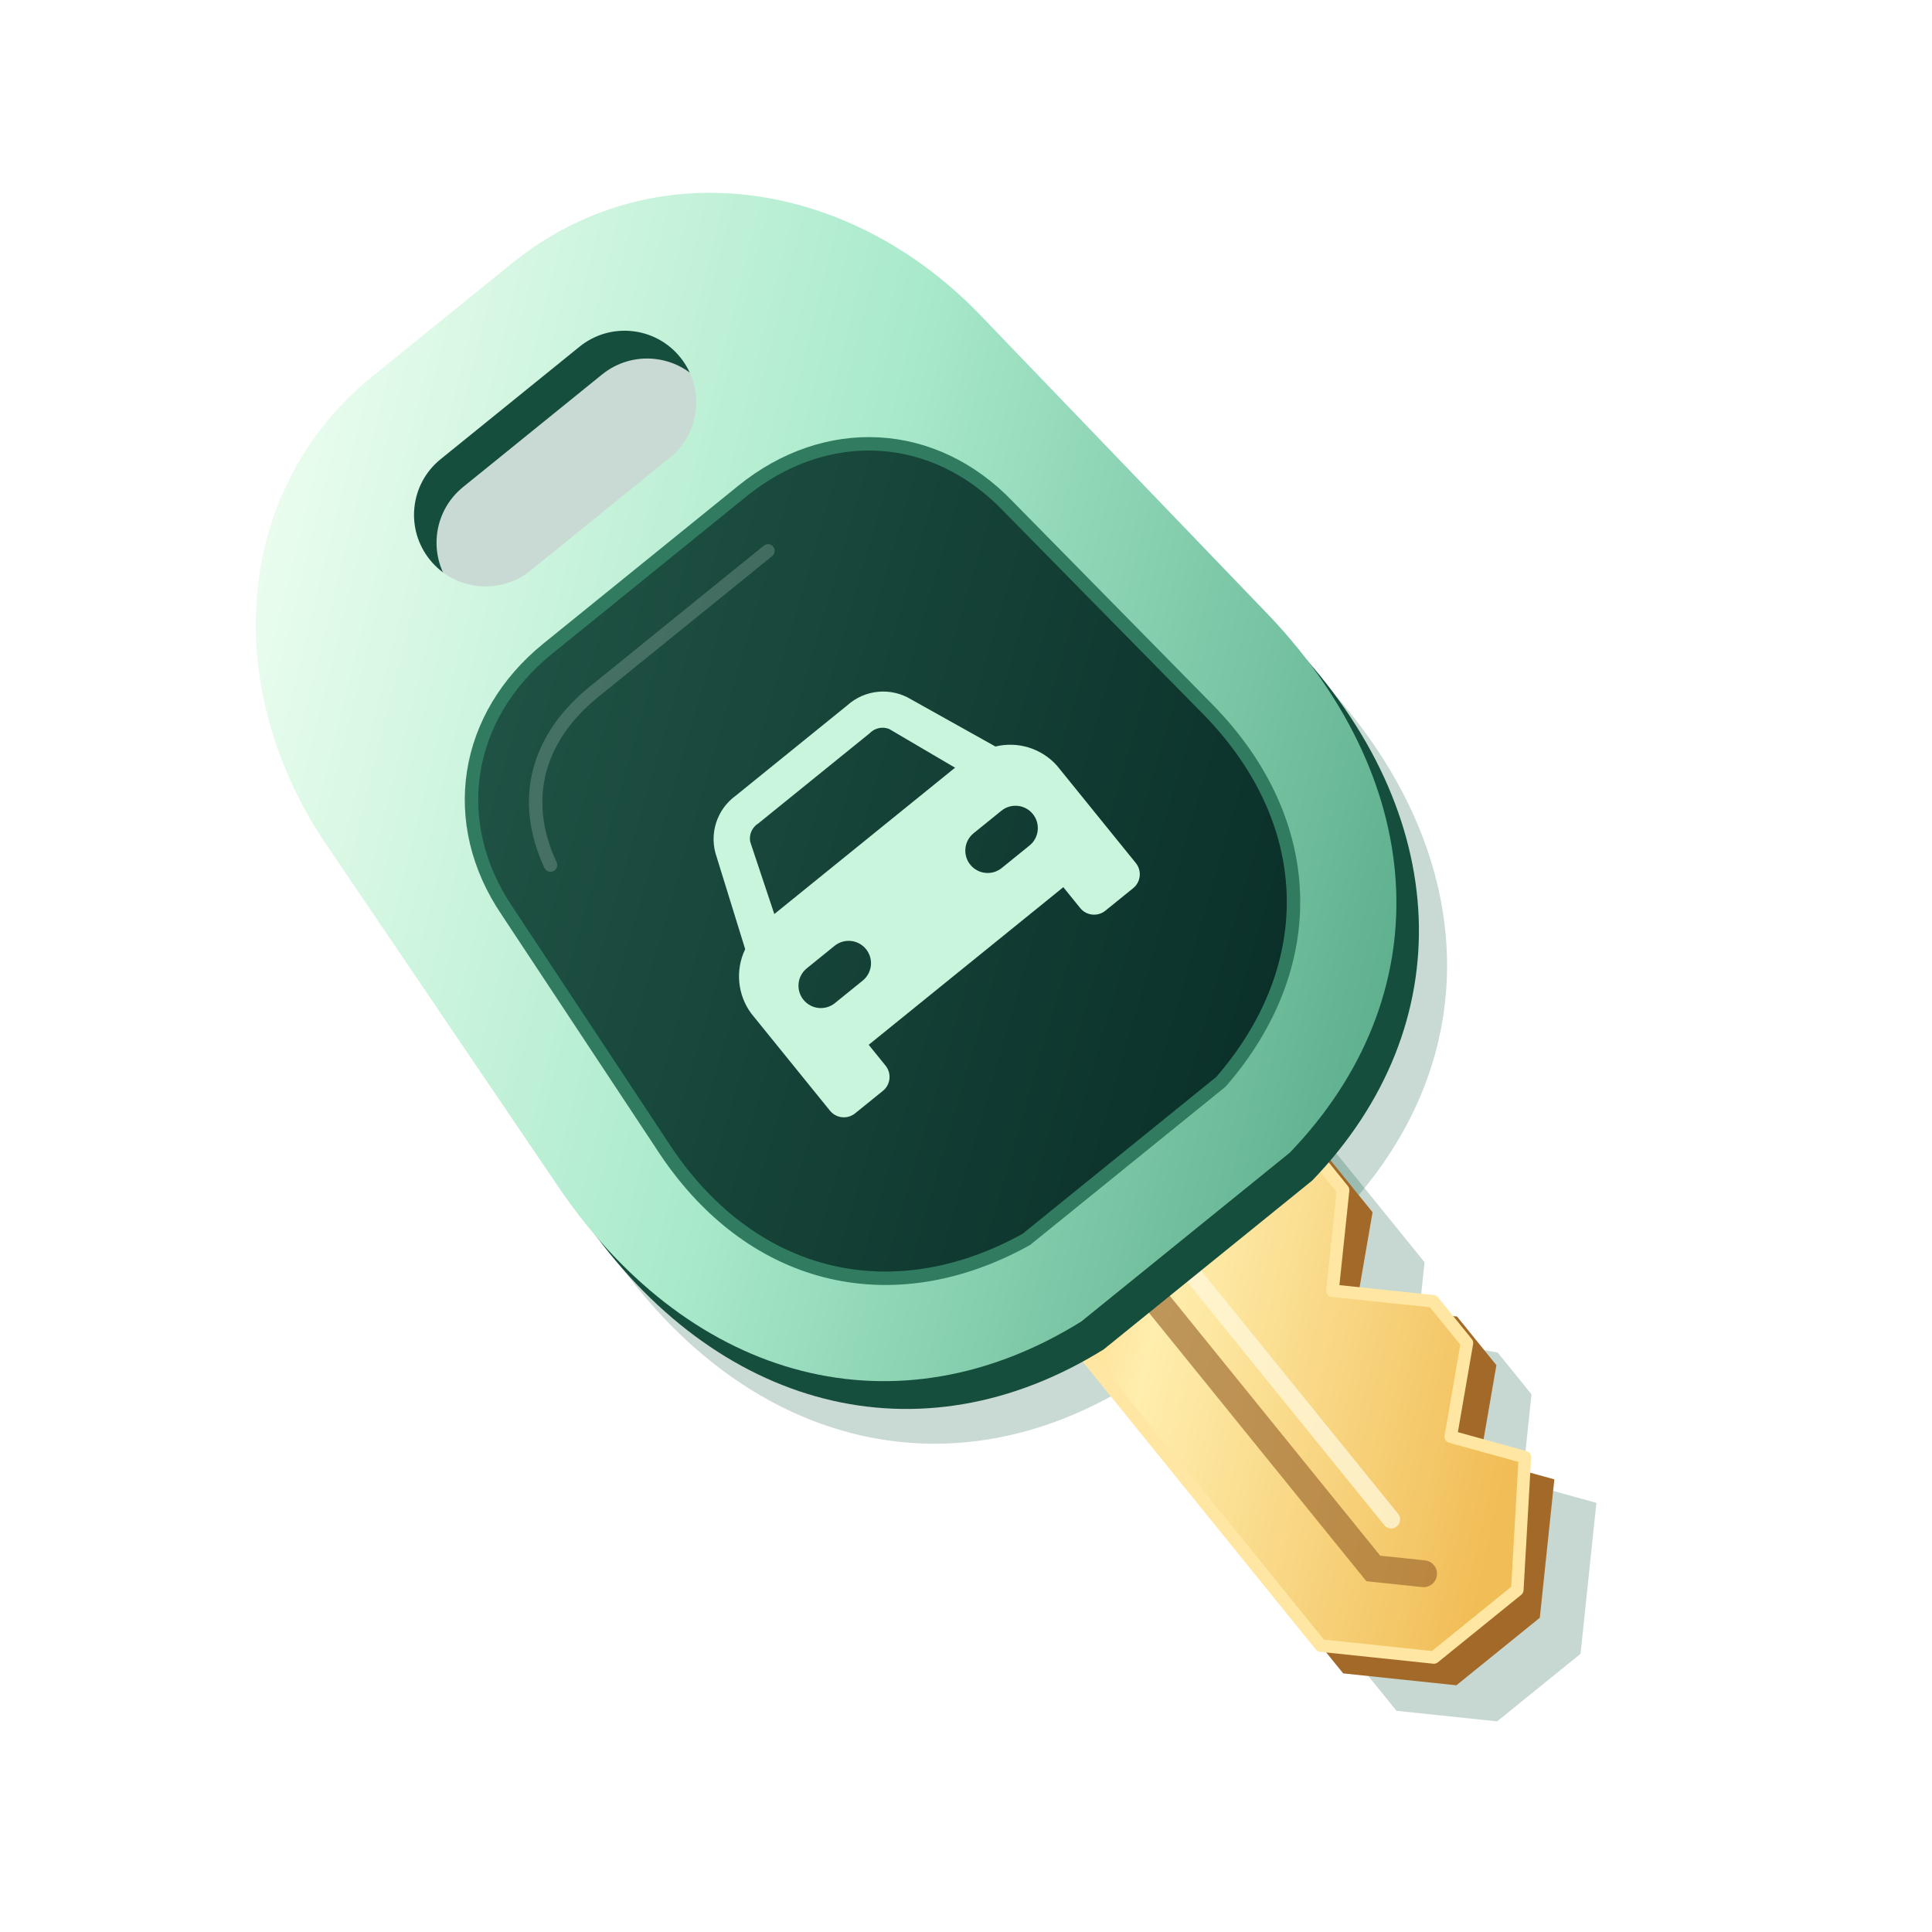
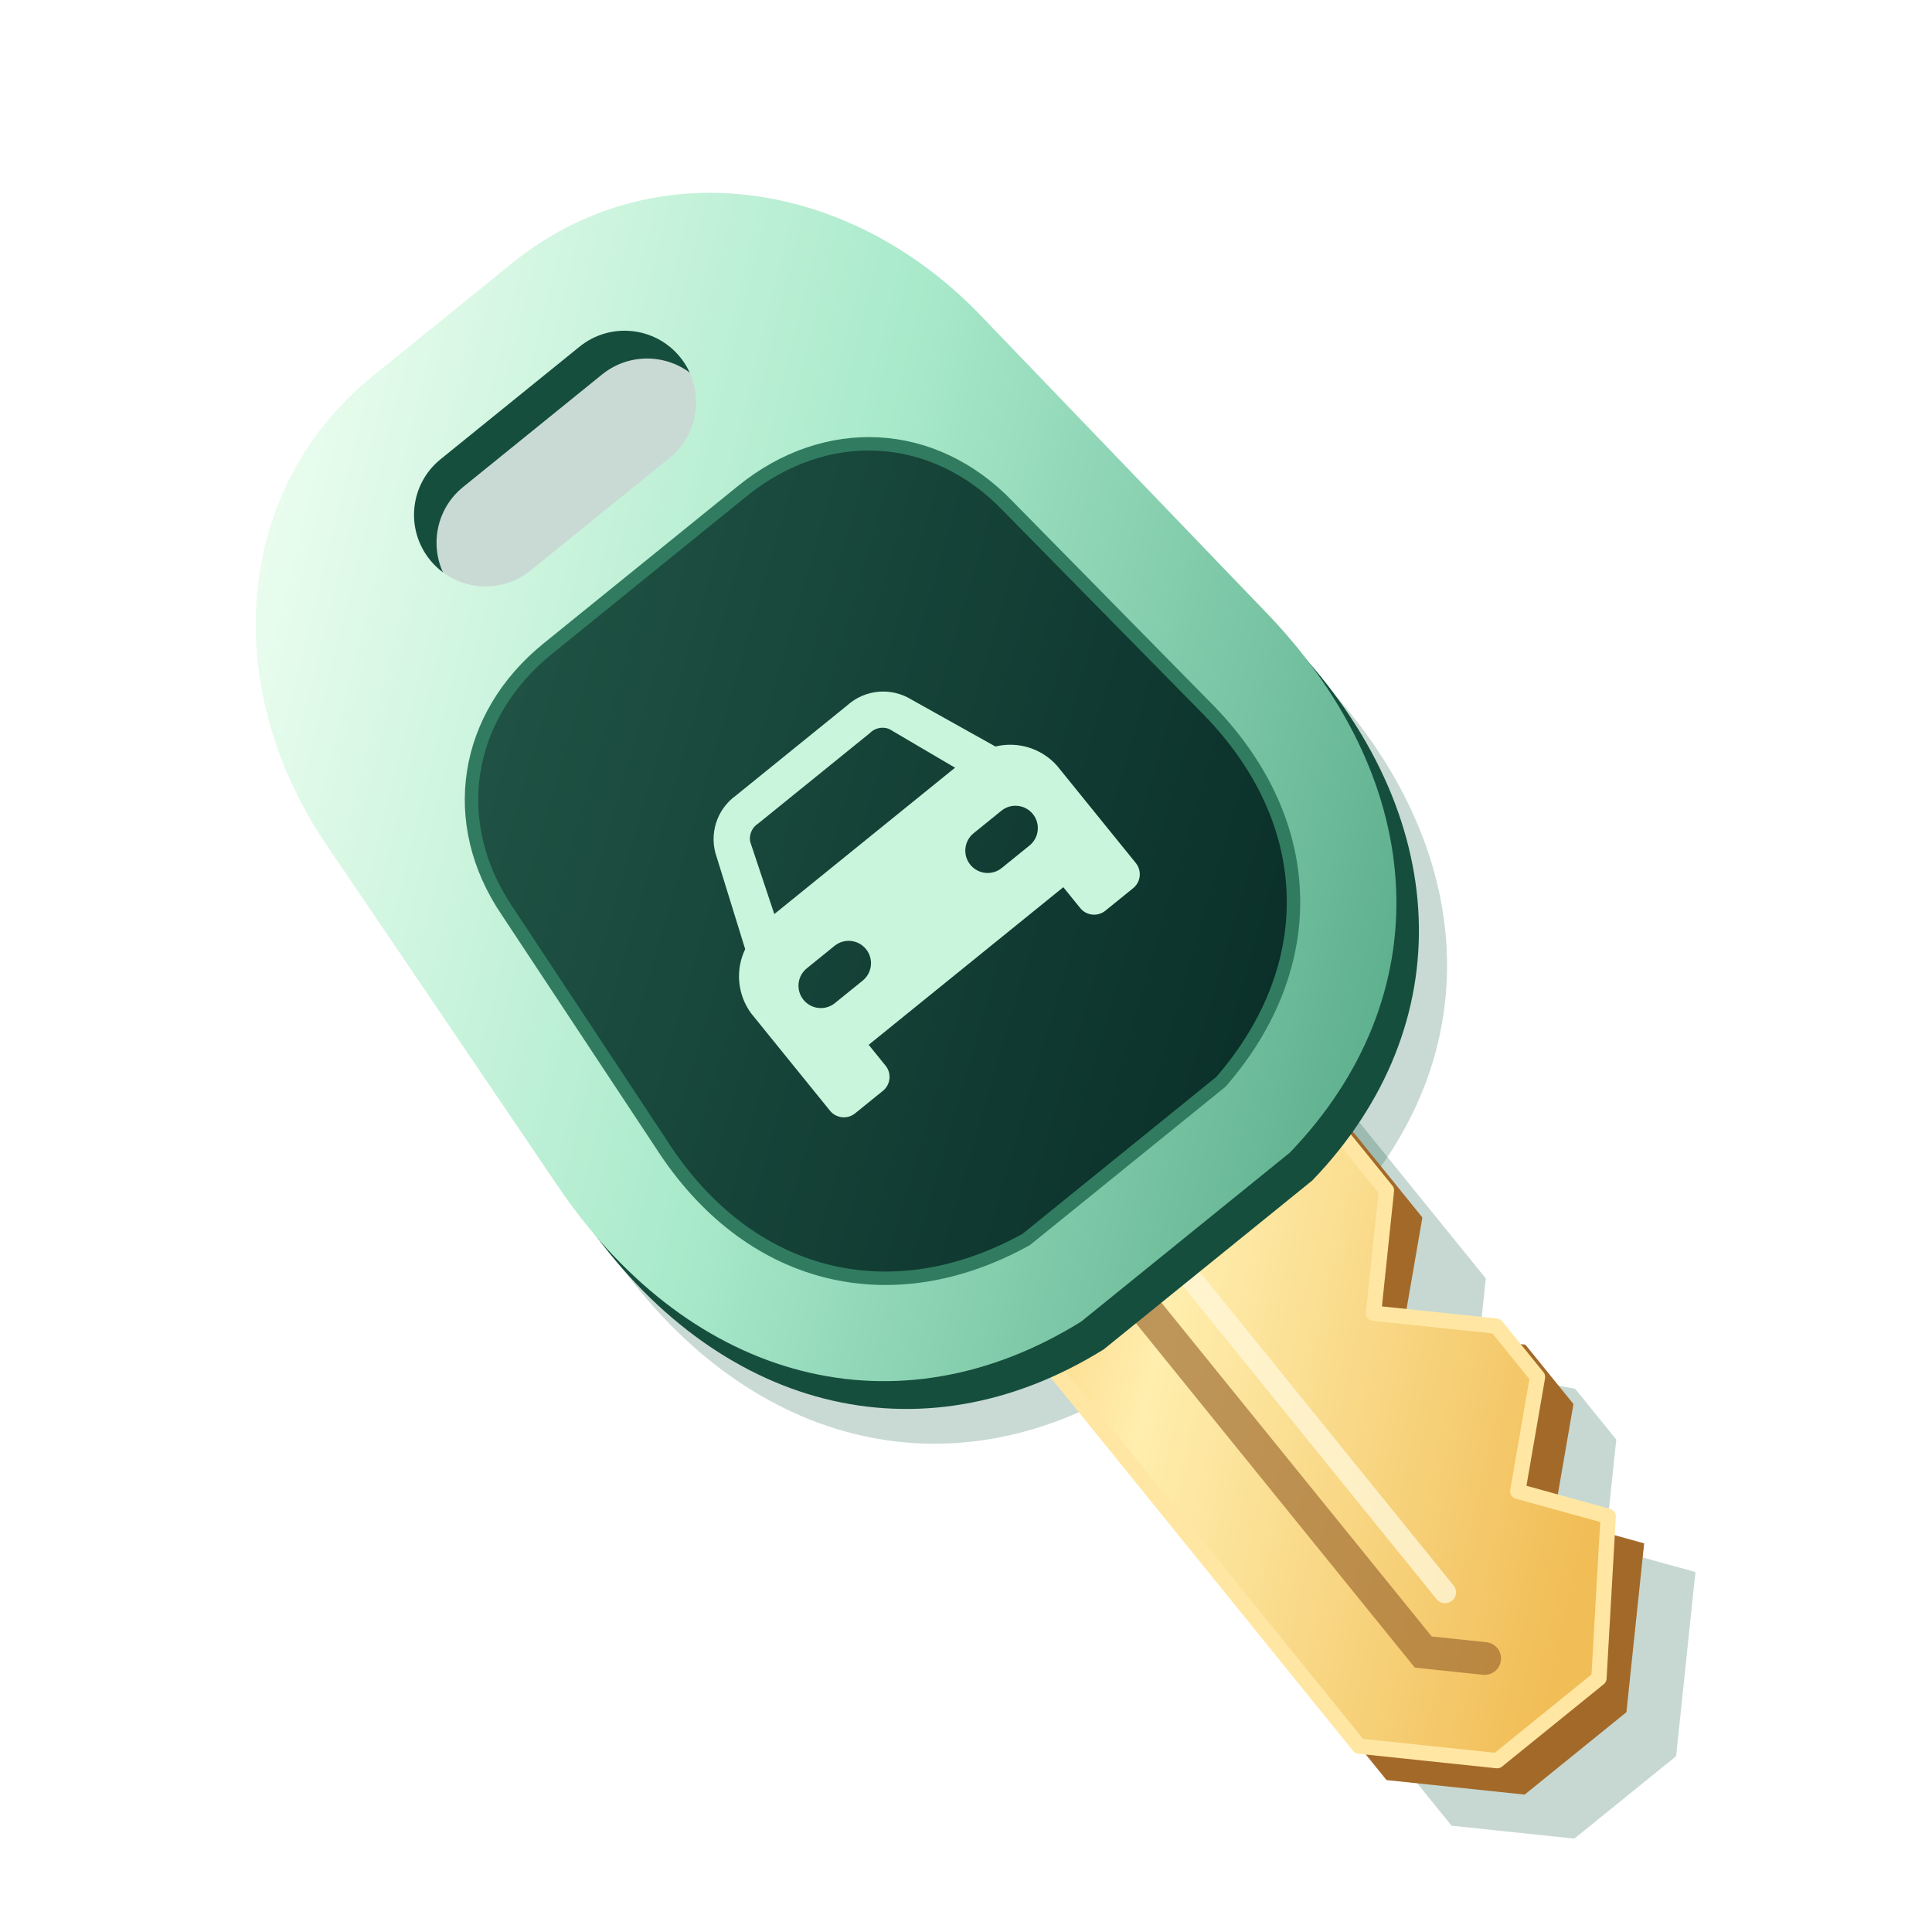
<svg xmlns="http://www.w3.org/2000/svg" viewBox="0 0 216 216">
  <defs>
    <linearGradient id="metal" x1="60" y1="24" x2="153" y2="147" gradientUnits="userSpaceOnUse">
      <stop stop-color="#F2FFF2" />
      <stop offset=".47" stop-color="#A9EACB" />
      <stop offset="1" stop-color="#53A785" />
    </linearGradient>
    <linearGradient id="body" x1="77" y1="37" x2="143" y2="132" gradientUnits="userSpaceOnUse">
      <stop stop-color="#235949" />
      <stop offset="1" stop-color="#092E28" />
    </linearGradient>
    <linearGradient id="blade" x1="89" y1="126" x2="132" y2="180" gradientUnits="userSpaceOnUse">
      <stop stop-color="#F9BF59" />
      <stop offset=".39" stop-color="#FFEEAE" />
      <stop offset="1" stop-color="#F1BD56" />
    </linearGradient>
  </defs>
  <g transform="rotate(-39 108 108)">
-     <path d="M92 122h34v39l-6 6 6 7v6l-7 7 5 7-12 12h-12l-8-8z" fill="#075539" opacity=".23" transform="translate(1 5)" />
    <path d="M98 17h20c20 0 35 16 37 37l4 47c2 26-12 45-36 48H93c-24-3-38-22-36-48l4-47c2-21 17-37 37-37z" fill="#075539" opacity=".22" transform="translate(0 7)" />
-     <path d="M91 118h35v40l-8 7 8 8v7l-8 7 5 7-11 11h-12l-9-9z" fill="#A36929" />
-     <path d="M91 116h34v38l-8 8 8 8v6l-8 7 5 7-10 11h-12l-9-9z" fill="url(#blade)" stroke="#FFE7A3" stroke-width="1.4" stroke-linejoin="round" />
-     <path d="M101 140v49l4 4" fill="none" stroke="#9B682E" stroke-opacity=".65" stroke-width="3" stroke-linecap="round" />
-     <path d="M106 143v43" fill="none" stroke="#FFF6D7" stroke-opacity=".8" stroke-width="2" stroke-linecap="round" />
+     <g transform="translate(108 140) scale(1.22) translate(-108 -140)">
+       <path d="M92 122h34v39l-6 6 6 7v6l-7 7 5 7-12 12h-12l-8-8z" fill="#075539" opacity=".23" transform="translate(1 5)" />
+       <path d="M91 118h35v40l-8 7 8 8v7l-8 7 5 7-11 11h-12l-9-9z" fill="#A36929" />
+       <path d="M91 116h34v38l-8 8 8 8v6l-8 7 5 7-10 11h-12l-9-9z" fill="url(#blade)" stroke="#FFE7A3" stroke-width="1.4" stroke-linejoin="round" />
+       <path d="M101 140v49l4 4" fill="none" stroke="#9B682E" stroke-opacity=".65" stroke-width="3" stroke-linecap="round" />
+       <path d="M106 143v43" fill="none" stroke="#FFF6D7" stroke-opacity=".8" stroke-width="2" stroke-linecap="round" />
+     </g>
    <path d="M98 15h20c20 0 35 16 37 37l4 47c2 26-12 45-36 48H93c-24-3-38-22-36-48l4-47c2-21 17-37 37-37z M98 27a8 8 0 0 0 0 16h20a8 8 0 0 0 0-16z" fill="#164E3E" fill-rule="evenodd" transform="translate(0 4)" />
    <path d="M98 15h20c20 0 35 16 37 37l4 47c2 26-12 45-36 48H93c-24-3-38-22-36-48l4-47c2-21 17-37 37-37z M98 27a8 8 0 0 0 0 16h20a8 8 0 0 0 0-16z" fill="url(#metal)" fill-rule="evenodd" />
    <path d="M94 51h28c12 0 21 8 22 20l3 31c2 18-8 31-25 34H94c-17-3-27-16-25-34l3-31c1-12 10-20 22-20z" fill="url(#body)" stroke="#317C60" stroke-width="1.5" />
-     <path d="M79 70c2-8 8-12 16-12h25" fill="none" stroke="#ECFFF3" stroke-opacity=".19" stroke-width="1.5" stroke-linecap="round" />
    <path fill="#C8F5DC" fill-rule="evenodd" d="       M90 91l4-10a6 6 0 0 1 6-4h16a6 6 0 0 1 6 4l4 10       a7 7 0 0 1 4 6v14a2 2 0 0 1-2 2h-4a2 2 0 0 1-2-2v-3H94v3a2 2 0 0 1-2 2h-4a2 2 0 0 1-2-2V97a7 7 0 0 1 4-6z       M95 90h26l-3-8a2 2 0 0 0-2-1h-16a2 2 0 0 0-2 1z       M94 97a2.5 2.5 0 0 0 0 5h4a2.5 2.5 0 0 0 0-5z       M118 97a2.5 2.5 0 0 0 0 5h4a2.5 2.5 0 0 0 0-5z" />
  </g>
</svg>
